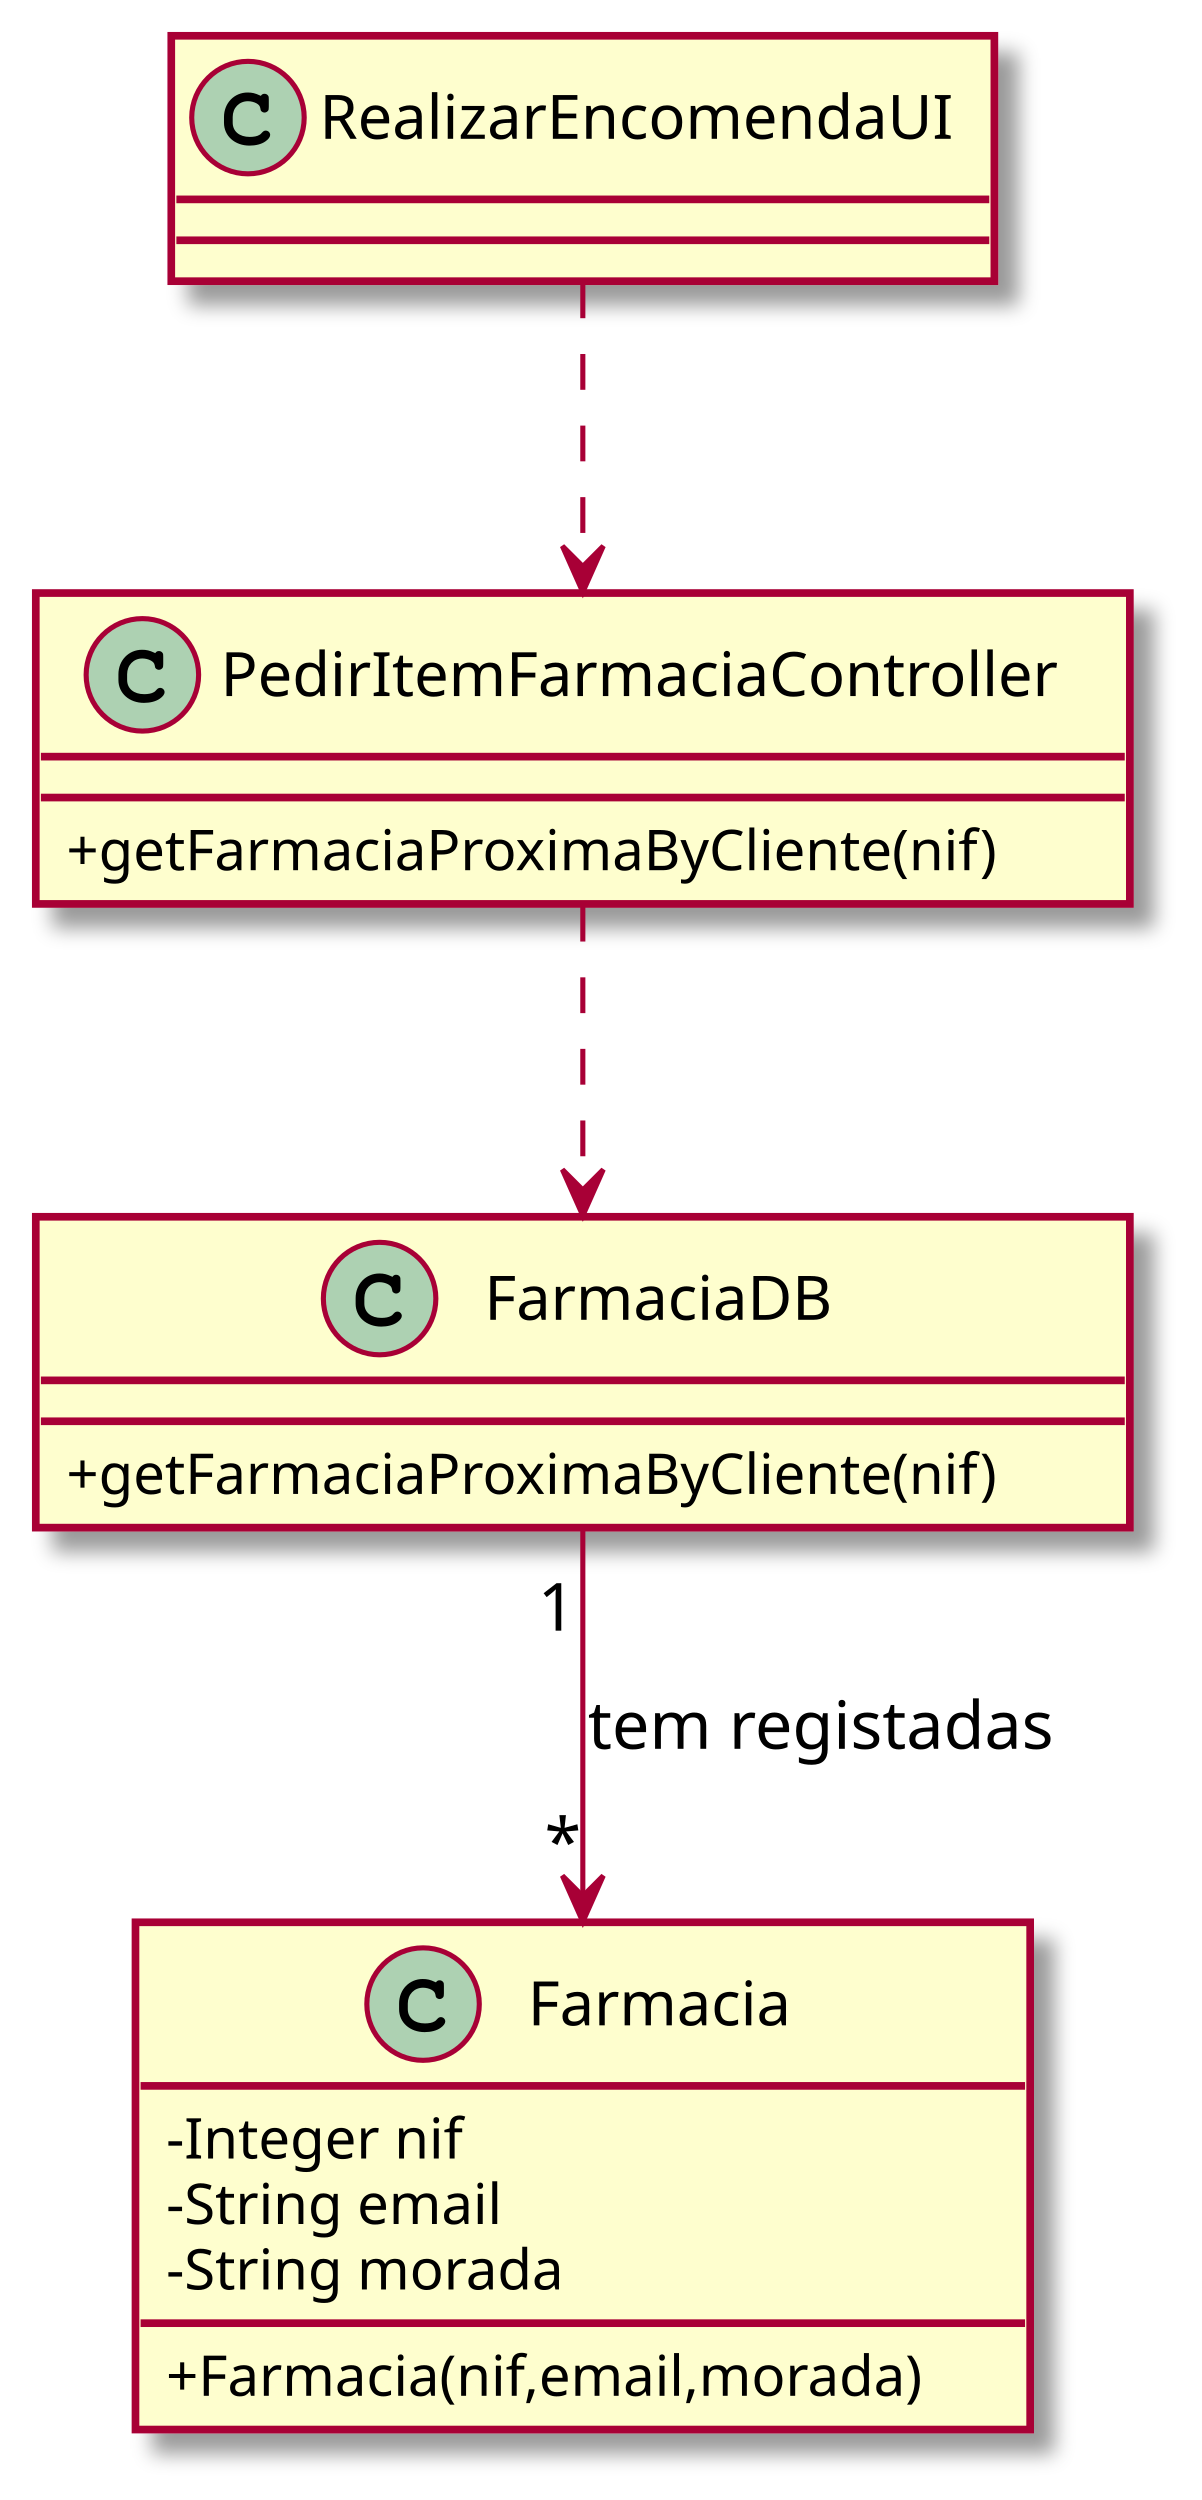
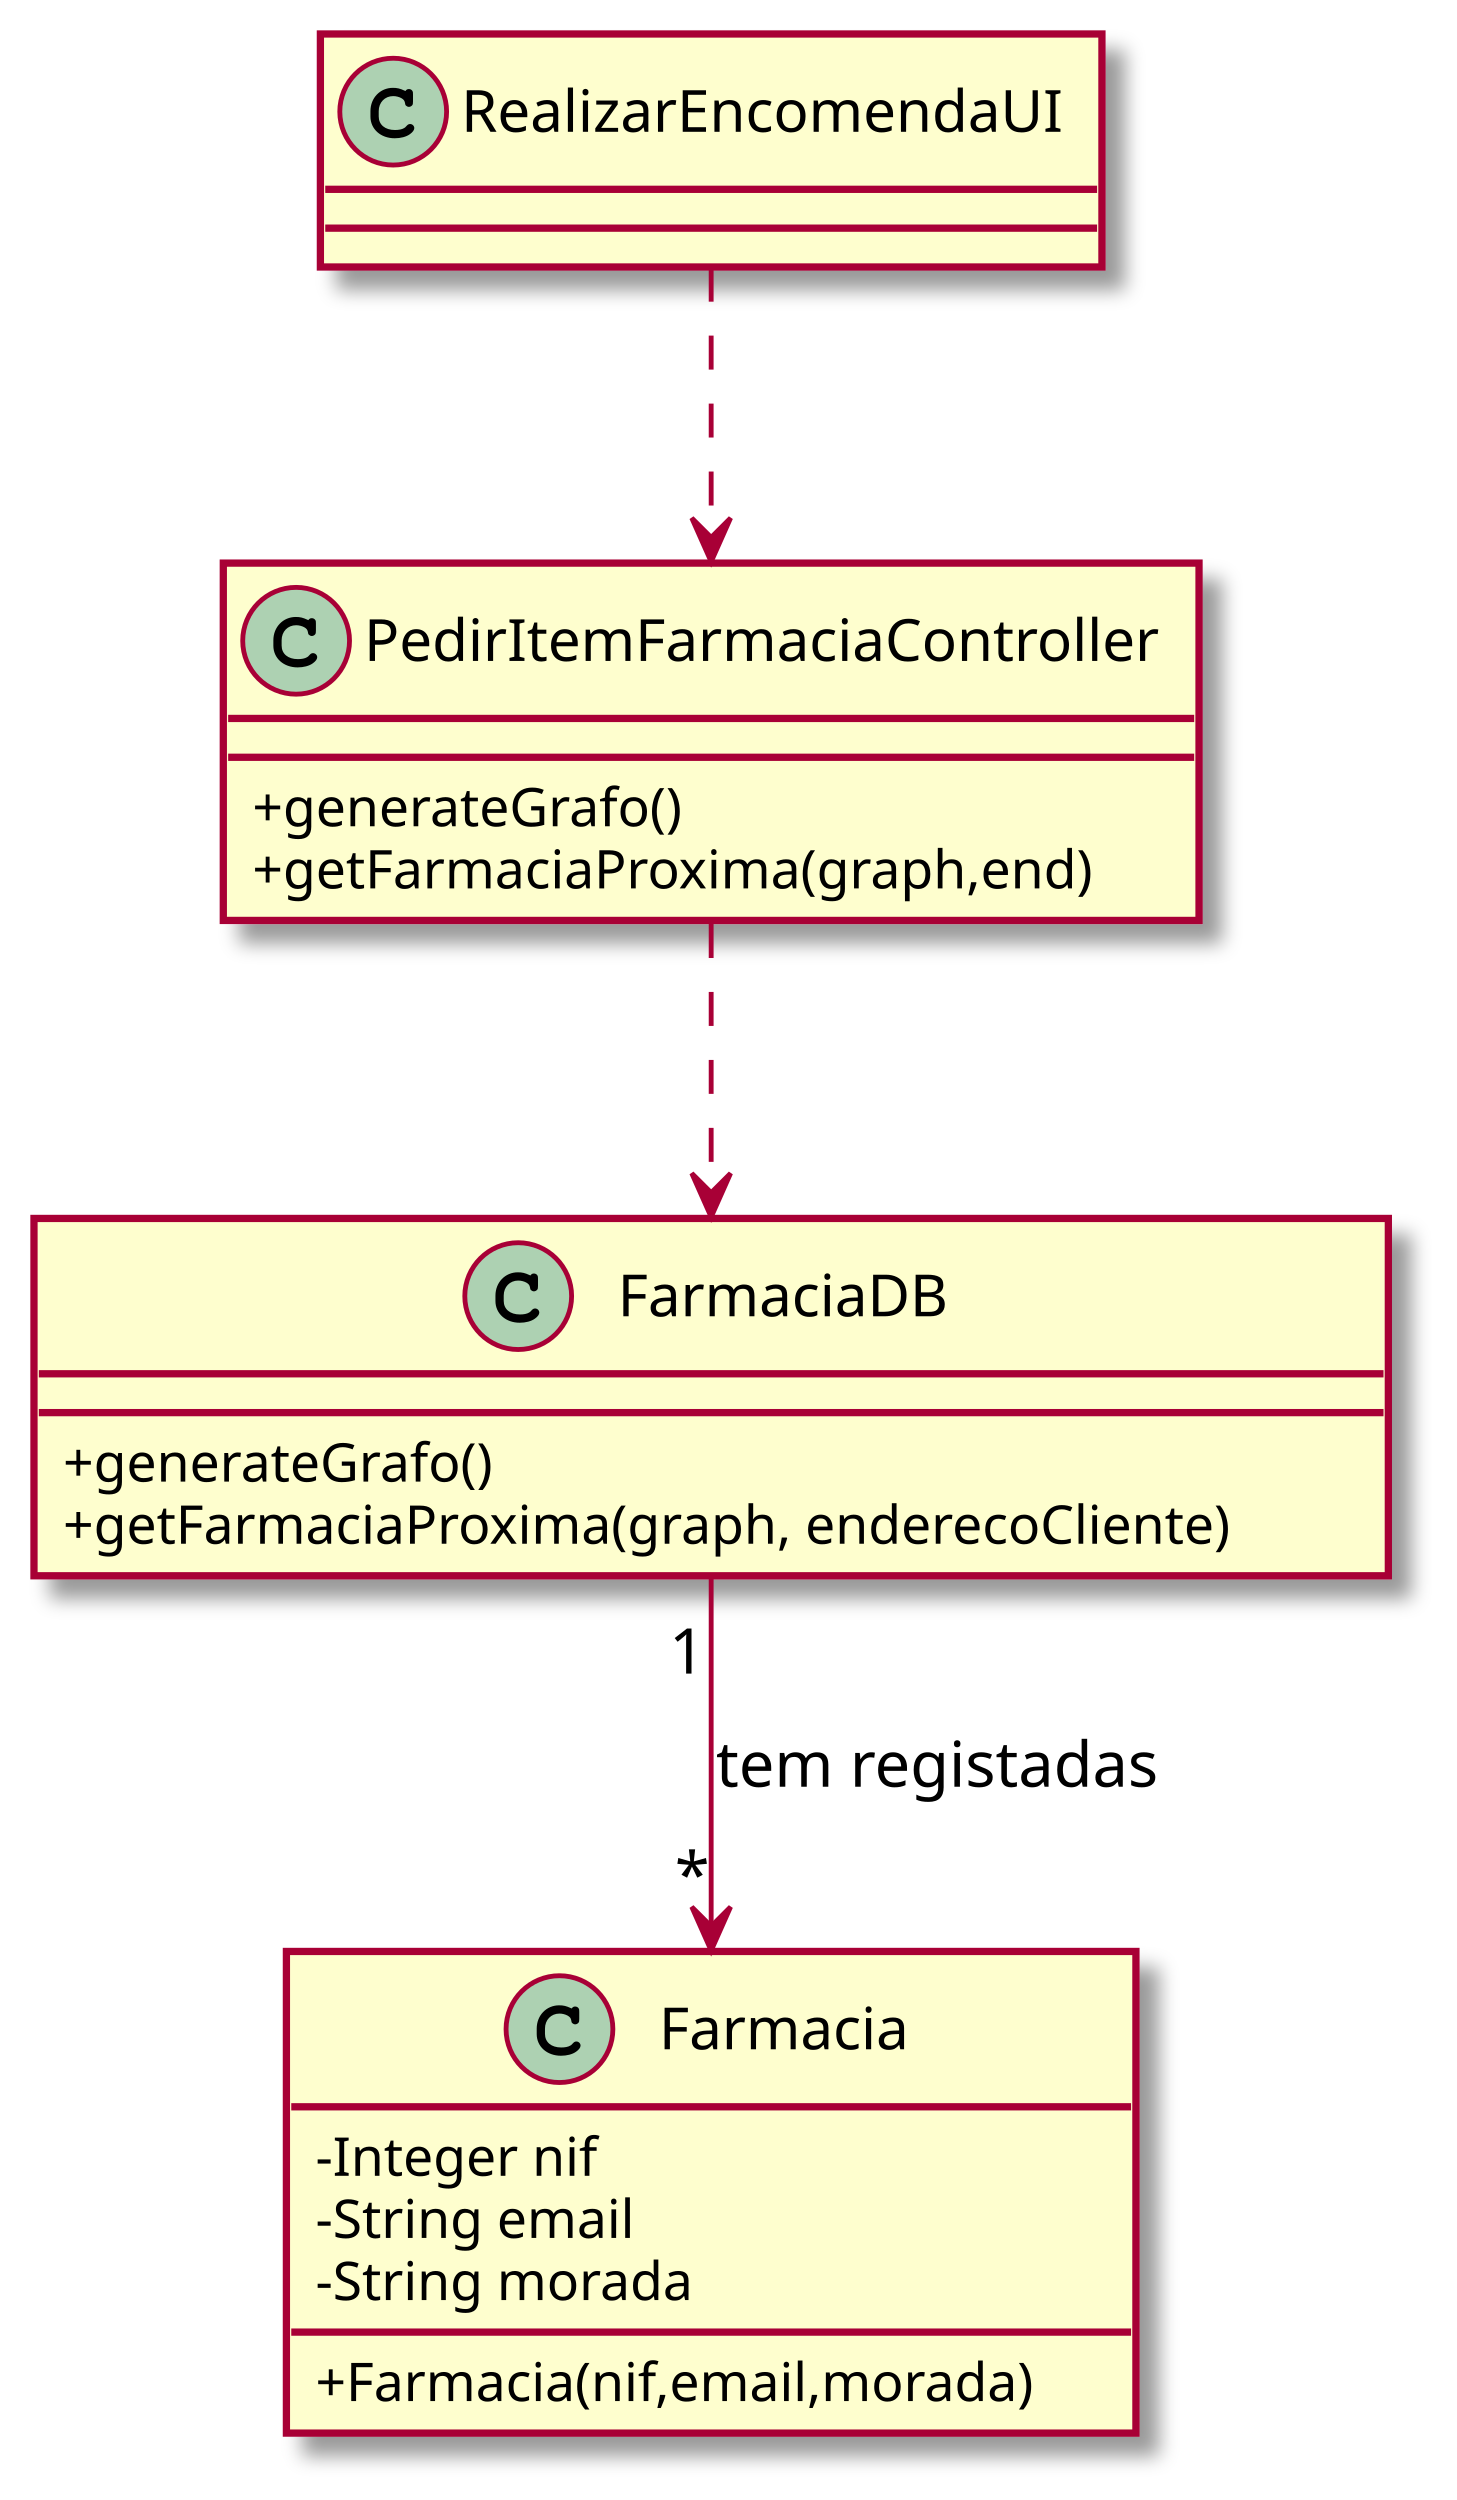
- <svg xmlns="http://www.w3.org/2000/svg" contentScriptType="application/ecmascript" contentStyleType="text/css" height="489px" preserveAspectRatio="none" style="width:235px;height:489px;" version="1.1" viewBox="0 0 235 489" width="235px" zoomAndPan="magnify">
+ <svg xmlns="http://www.w3.org/2000/svg" contentScriptType="application/ecmascript" contentStyleType="text/css" height="515px" preserveAspectRatio="none" style="width:300px;height:515px;" version="1.1" viewBox="0 0 300 515" width="300px" zoomAndPan="magnify">
  <defs>
-     <filter height="300%" id="f11uqzg6xuetig" width="300%" x="-1" y="-1">
+     <filter height="300%" id="f1j81t9q7y0t9o" width="300%" x="-1" y="-1">
      <feGaussianBlur result="blurOut" stdDeviation="2.0" />
      <feColorMatrix in="blurOut" result="blurOut2" type="matrix" values="0 0 0 0 0 0 0 0 0 0 0 0 0 0 0 0 0 0 .4 0" />
      <feOffset dx="4.0" dy="4.0" in="blurOut2" result="blurOut3" />
      <feBlend in="SourceGraphic" in2="blurOut3" mode="normal" />
    </filter>
  </defs>
  <g>
-     <rect codeLine="3" fill="#FEFECE" filter="url(#f11uqzg6xuetig)" height="60.805" id="FarmaciaDB" style="stroke:#A80036;stroke-width:1.5;" width="214" x="7" y="238" />
-     <ellipse cx="74.25" cy="254" fill="#ADD1B2" rx="11" ry="11" style="stroke:#A80036;stroke-width:1.0;" />
-     <path d="M76.594,249.672 C75.656,249.234 75.062,249.094 74.188,249.094 C71.562,249.094 69.562,251.172 69.562,253.891 L69.562,255.016 C69.562,257.594 71.672,259.484 74.562,259.484 C75.781,259.484 76.938,259.188 77.688,258.641 C78.266,258.234 78.594,257.781 78.594,257.391 C78.594,256.938 78.203,256.547 77.734,256.547 C77.516,256.547 77.312,256.625 77.125,256.812 C76.672,257.297 76.672,257.297 76.484,257.391 C76.062,257.656 75.375,257.781 74.609,257.781 C72.562,257.781 71.266,256.688 71.266,254.984 L71.266,253.891 C71.266,252.109 72.516,250.797 74.25,250.797 C74.828,250.797 75.438,250.953 75.906,251.203 C76.391,251.484 76.562,251.703 76.656,252.109 C76.719,252.516 76.75,252.641 76.891,252.766 C77.031,252.906 77.266,253.016 77.484,253.016 C77.75,253.016 78.016,252.875 78.188,252.656 C78.297,252.5 78.328,252.312 78.328,251.891 L78.328,250.469 C78.328,250.031 78.312,249.906 78.219,249.75 C78.062,249.484 77.781,249.344 77.484,249.344 C77.188,249.344 76.984,249.438 76.766,249.75 L76.594,249.672 Z " fill="#000000" />
-     <text fill="#000000" font-family="sans-serif" font-size="12" lengthAdjust="spacing" textLength="71" x="94.75" y="258.154">FarmaciaDB</text>
-     <line style="stroke:#A80036;stroke-width:1.5;" x1="8" x2="220" y1="270" y2="270" />
-     <line style="stroke:#A80036;stroke-width:1.5;" x1="8" x2="220" y1="278" y2="278" />
-     <text fill="#000000" font-family="sans-serif" font-size="11" lengthAdjust="spacing" textLength="202" x="13" y="292.21">+getFarmaciaProximaByCliente(nif)</text>
-     <rect codeLine="7" fill="#FEFECE" filter="url(#f11uqzg6xuetig)" height="99.219" id="Farmacia" style="stroke:#A80036;stroke-width:1.5;" width="175" x="26.5" y="376" />
-     <ellipse cx="82.75" cy="392" fill="#ADD1B2" rx="11" ry="11" style="stroke:#A80036;stroke-width:1.0;" />
-     <path d="M85.094,387.672 C84.156,387.234 83.562,387.094 82.688,387.094 C80.062,387.094 78.062,389.172 78.062,391.891 L78.062,393.016 C78.062,395.594 80.172,397.484 83.062,397.484 C84.281,397.484 85.438,397.188 86.188,396.641 C86.766,396.234 87.094,395.781 87.094,395.391 C87.094,394.938 86.703,394.547 86.234,394.547 C86.016,394.547 85.812,394.625 85.625,394.812 C85.172,395.297 85.172,395.297 84.984,395.391 C84.562,395.656 83.875,395.781 83.109,395.781 C81.062,395.781 79.766,394.688 79.766,392.984 L79.766,391.891 C79.766,390.109 81.016,388.797 82.75,388.797 C83.328,388.797 83.938,388.953 84.406,389.203 C84.891,389.484 85.062,389.703 85.156,390.109 C85.219,390.516 85.25,390.641 85.391,390.766 C85.531,390.906 85.766,391.016 85.984,391.016 C86.25,391.016 86.516,390.875 86.688,390.656 C86.797,390.5 86.828,390.312 86.828,389.891 L86.828,388.469 C86.828,388.031 86.812,387.906 86.719,387.75 C86.562,387.484 86.281,387.344 85.984,387.344 C85.688,387.344 85.484,387.438 85.266,387.75 L85.094,387.672 Z " fill="#000000" />
-     <text fill="#000000" font-family="sans-serif" font-size="12" lengthAdjust="spacing" textLength="54" x="103.25" y="396.154">Farmacia</text>
-     <line style="stroke:#A80036;stroke-width:1.5;" x1="27.5" x2="200.5" y1="408" y2="408" />
-     <text fill="#000000" font-family="sans-serif" font-size="11" lengthAdjust="spacing" textLength="63" x="32.5" y="422.21">-Integer nif</text>
-     <text fill="#000000" font-family="sans-serif" font-size="11" lengthAdjust="spacing" textLength="73" x="32.5" y="435.015">-String email</text>
-     <text fill="#000000" font-family="sans-serif" font-size="11" lengthAdjust="spacing" textLength="84" x="32.5" y="447.82">-String morada</text>
-     <line style="stroke:#A80036;stroke-width:1.5;" x1="27.5" x2="200.5" y1="454.414" y2="454.414" />
-     <text fill="#000000" font-family="sans-serif" font-size="11" lengthAdjust="spacing" textLength="163" x="32.5" y="468.625">+Farmacia(nif,email,morada)</text>
-     <rect codeLine="14" fill="#FEFECE" filter="url(#f11uqzg6xuetig)" height="60.805" id="PedirItemFarmaciaController" style="stroke:#A80036;stroke-width:1.5;" width="214" x="7" y="116" />
-     <ellipse cx="27.85" cy="132" fill="#ADD1B2" rx="11" ry="11" style="stroke:#A80036;stroke-width:1.0;" />
-     <path d="M30.194,127.672 C29.256,127.234 28.663,127.094 27.788,127.094 C25.163,127.094 23.163,129.172 23.163,131.891 L23.163,133.016 C23.163,135.594 25.272,137.484 28.163,137.484 C29.381,137.484 30.538,137.188 31.288,136.641 C31.866,136.234 32.194,135.781 32.194,135.391 C32.194,134.938 31.803,134.547 31.334,134.547 C31.116,134.547 30.913,134.625 30.725,134.812 C30.272,135.297 30.272,135.297 30.084,135.391 C29.663,135.656 28.975,135.781 28.209,135.781 C26.163,135.781 24.866,134.688 24.866,132.984 L24.866,131.891 C24.866,130.109 26.116,128.797 27.85,128.797 C28.428,128.797 29.038,128.953 29.506,129.203 C29.991,129.484 30.163,129.703 30.256,130.109 C30.319,130.516 30.35,130.641 30.491,130.766 C30.631,130.906 30.866,131.016 31.084,131.016 C31.35,131.016 31.616,130.875 31.788,130.656 C31.897,130.5 31.928,130.312 31.928,129.891 L31.928,128.469 C31.928,128.031 31.913,127.906 31.819,127.75 C31.663,127.484 31.381,127.344 31.084,127.344 C30.788,127.344 30.584,127.438 30.366,127.75 L30.194,127.672 Z " fill="#000000" />
-     <text fill="#000000" font-family="sans-serif" font-size="12" lengthAdjust="spacing" textLength="169" x="43.15" y="136.154">PedirItemFarmaciaController</text>
-     <line style="stroke:#A80036;stroke-width:1.5;" x1="8" x2="220" y1="148" y2="148" />
-     <line style="stroke:#A80036;stroke-width:1.5;" x1="8" x2="220" y1="156" y2="156" />
-     <text fill="#000000" font-family="sans-serif" font-size="11" lengthAdjust="spacing" textLength="202" x="13" y="170.21">+getFarmaciaProximaByCliente(nif)</text>
-     <rect codeLine="18" fill="#FEFECE" filter="url(#f11uqzg6xuetig)" height="48" id="RealizarEncomendaUI" style="stroke:#A80036;stroke-width:1.5;" width="161" x="33.5" y="7" />
-     <ellipse cx="48.5" cy="23" fill="#ADD1B2" rx="11" ry="11" style="stroke:#A80036;stroke-width:1.0;" />
-     <path d="M50.844,18.672 C49.906,18.234 49.312,18.094 48.438,18.094 C45.812,18.094 43.812,20.172 43.812,22.891 L43.812,24.016 C43.812,26.594 45.922,28.484 48.812,28.484 C50.031,28.484 51.188,28.188 51.938,27.641 C52.516,27.234 52.844,26.781 52.844,26.391 C52.844,25.938 52.453,25.547 51.984,25.547 C51.766,25.547 51.562,25.625 51.375,25.812 C50.922,26.297 50.922,26.297 50.734,26.391 C50.312,26.656 49.625,26.781 48.859,26.781 C46.812,26.781 45.516,25.688 45.516,23.984 L45.516,22.891 C45.516,21.109 46.766,19.797 48.5,19.797 C49.078,19.797 49.688,19.953 50.156,20.203 C50.641,20.484 50.812,20.703 50.906,21.109 C50.969,21.516 51,21.641 51.141,21.766 C51.281,21.906 51.516,22.016 51.734,22.016 C52,22.016 52.266,21.875 52.438,21.656 C52.547,21.5 52.578,21.312 52.578,20.891 L52.578,19.469 C52.578,19.031 52.562,18.906 52.469,18.75 C52.312,18.484 52.031,18.344 51.734,18.344 C51.438,18.344 51.234,18.438 51.016,18.75 L50.844,18.672 Z " fill="#000000" />
-     <text fill="#000000" font-family="sans-serif" font-size="12" lengthAdjust="spacing" textLength="129" x="62.5" y="27.154">RealizarEncomendaUI</text>
-     <line style="stroke:#A80036;stroke-width:1.5;" x1="34.5" x2="193.5" y1="39" y2="39" />
-     <line style="stroke:#A80036;stroke-width:1.5;" x1="34.5" x2="193.5" y1="47" y2="47" />
-     <path codeLine="21" d="M114,55.242 C114,71.112 114,92.427 114,110.359 " fill="none" id="RealizarEncomendaUI-to-PedirItemFarmaciaController" style="stroke:#A80036;stroke-width:1.0;stroke-dasharray:7.0,7.0;" />
-     <polygon fill="#A80036" points="114,115.805,118,106.805,114,110.805,110,106.805,114,115.805" style="stroke:#A80036;stroke-width:1.0;" />
-     <path codeLine="22" d="M114,177.163 C114,193.894 114,214.896 114,232.438 " fill="none" id="PedirItemFarmaciaController-to-FarmaciaDB" style="stroke:#A80036;stroke-width:1.0;stroke-dasharray:7.0,7.0;" />
-     <polygon fill="#A80036" points="114,237.762,118,228.762,114,232.762,110,228.762,114,237.762" style="stroke:#A80036;stroke-width:1.0;" />
-     <path codeLine="24" d="M114,299.019 C114,319.274 114,346.737 114,370.807 " fill="none" id="FarmaciaDB-to-Farmacia" style="stroke:#A80036;stroke-width:1.0;" />
-     <polygon fill="#A80036" points="114,375.888,118,366.888,114,370.888,110,366.888,114,375.888" style="stroke:#A80036;stroke-width:1.0;" />
-     <text fill="#000000" font-family="sans-serif" font-size="13" lengthAdjust="spacing" textLength="97" x="115" y="342.067">tem registadas</text>
-     <text fill="#000000" font-family="sans-serif" font-size="13" lengthAdjust="spacing" textLength="8" x="105.175" y="318.961">1</text>
-     <text fill="#000000" font-family="sans-serif" font-size="13" lengthAdjust="spacing" textLength="7" x="106.508" y="364.918">*</text>
+     <rect codeLine="3" fill="#FEFECE" filter="url(#f1j81t9q7y0t9o)" height="73.609" id="FarmaciaDB" style="stroke:#A80036;stroke-width:1.5;" width="279" x="7" y="251" />
+     <ellipse cx="106.75" cy="267" fill="#ADD1B2" rx="11" ry="11" style="stroke:#A80036;stroke-width:1.0;" />
+     <path d="M109.094,262.672 C108.156,262.234 107.562,262.094 106.688,262.094 C104.062,262.094 102.062,264.172 102.062,266.891 L102.062,268.016 C102.062,270.594 104.172,272.484 107.062,272.484 C108.281,272.484 109.438,272.188 110.188,271.641 C110.766,271.234 111.094,270.781 111.094,270.391 C111.094,269.938 110.703,269.547 110.234,269.547 C110.016,269.547 109.812,269.625 109.625,269.812 C109.172,270.297 109.172,270.297 108.984,270.391 C108.562,270.656 107.875,270.781 107.109,270.781 C105.062,270.781 103.766,269.688 103.766,267.984 L103.766,266.891 C103.766,265.109 105.016,263.797 106.75,263.797 C107.328,263.797 107.938,263.953 108.406,264.203 C108.891,264.484 109.062,264.703 109.156,265.109 C109.219,265.516 109.25,265.641 109.391,265.766 C109.531,265.906 109.766,266.016 109.984,266.016 C110.25,266.016 110.516,265.875 110.688,265.656 C110.797,265.5 110.828,265.312 110.828,264.891 L110.828,263.469 C110.828,263.031 110.812,262.906 110.719,262.75 C110.562,262.484 110.281,262.344 109.984,262.344 C109.688,262.344 109.484,262.438 109.266,262.75 L109.094,262.672 Z " fill="#000000" />
+     <text fill="#000000" font-family="sans-serif" font-size="12" lengthAdjust="spacing" textLength="71" x="127.25" y="271.154">FarmaciaDB</text>
+     <line style="stroke:#A80036;stroke-width:1.5;" x1="8" x2="285" y1="283" y2="283" />
+     <line style="stroke:#A80036;stroke-width:1.5;" x1="8" x2="285" y1="291" y2="291" />
+     <text fill="#000000" font-family="sans-serif" font-size="11" lengthAdjust="spacing" textLength="101" x="13" y="305.21">+generateGrafo()</text>
+     <text fill="#000000" font-family="sans-serif" font-size="11" lengthAdjust="spacing" textLength="267" x="13" y="318.015">+getFarmaciaProxima(graph, enderecoCliente)</text>
+     <rect codeLine="8" fill="#FEFECE" filter="url(#f1j81t9q7y0t9o)" height="99.219" id="Farmacia" style="stroke:#A80036;stroke-width:1.5;" width="175" x="59" y="402" />
+     <ellipse cx="115.25" cy="418" fill="#ADD1B2" rx="11" ry="11" style="stroke:#A80036;stroke-width:1.0;" />
+     <path d="M117.594,413.672 C116.656,413.234 116.062,413.094 115.188,413.094 C112.562,413.094 110.562,415.172 110.562,417.891 L110.562,419.016 C110.562,421.594 112.672,423.484 115.562,423.484 C116.781,423.484 117.938,423.188 118.688,422.641 C119.266,422.234 119.594,421.781 119.594,421.391 C119.594,420.938 119.203,420.547 118.734,420.547 C118.516,420.547 118.312,420.625 118.125,420.812 C117.672,421.297 117.672,421.297 117.484,421.391 C117.062,421.656 116.375,421.781 115.609,421.781 C113.562,421.781 112.266,420.688 112.266,418.984 L112.266,417.891 C112.266,416.109 113.516,414.797 115.25,414.797 C115.828,414.797 116.438,414.953 116.906,415.203 C117.391,415.484 117.562,415.703 117.656,416.109 C117.719,416.516 117.75,416.641 117.891,416.766 C118.031,416.906 118.266,417.016 118.484,417.016 C118.75,417.016 119.016,416.875 119.188,416.656 C119.297,416.5 119.328,416.312 119.328,415.891 L119.328,414.469 C119.328,414.031 119.312,413.906 119.219,413.75 C119.062,413.484 118.781,413.344 118.484,413.344 C118.188,413.344 117.984,413.438 117.766,413.75 L117.594,413.672 Z " fill="#000000" />
+     <text fill="#000000" font-family="sans-serif" font-size="12" lengthAdjust="spacing" textLength="54" x="135.75" y="422.154">Farmacia</text>
+     <line style="stroke:#A80036;stroke-width:1.5;" x1="60" x2="233" y1="434" y2="434" />
+     <text fill="#000000" font-family="sans-serif" font-size="11" lengthAdjust="spacing" textLength="63" x="65" y="448.21">-Integer nif</text>
+     <text fill="#000000" font-family="sans-serif" font-size="11" lengthAdjust="spacing" textLength="73" x="65" y="461.015">-String email</text>
+     <text fill="#000000" font-family="sans-serif" font-size="11" lengthAdjust="spacing" textLength="84" x="65" y="473.82">-String morada</text>
+     <line style="stroke:#A80036;stroke-width:1.5;" x1="60" x2="233" y1="480.414" y2="480.414" />
+     <text fill="#000000" font-family="sans-serif" font-size="11" lengthAdjust="spacing" textLength="163" x="65" y="494.625">+Farmacia(nif,email,morada)</text>
+     <rect codeLine="15" fill="#FEFECE" filter="url(#f1j81t9q7y0t9o)" height="73.609" id="PedirItemFarmaciaController" style="stroke:#A80036;stroke-width:1.5;" width="201" x="46" y="116" />
+     <ellipse cx="61" cy="132" fill="#ADD1B2" rx="11" ry="11" style="stroke:#A80036;stroke-width:1.0;" />
+     <path d="M63.344,127.672 C62.406,127.234 61.812,127.094 60.938,127.094 C58.312,127.094 56.312,129.172 56.312,131.891 L56.312,133.016 C56.312,135.594 58.422,137.484 61.312,137.484 C62.531,137.484 63.688,137.188 64.438,136.641 C65.016,136.234 65.344,135.781 65.344,135.391 C65.344,134.938 64.953,134.547 64.484,134.547 C64.266,134.547 64.062,134.625 63.875,134.812 C63.422,135.297 63.422,135.297 63.234,135.391 C62.812,135.656 62.125,135.781 61.359,135.781 C59.312,135.781 58.016,134.688 58.016,132.984 L58.016,131.891 C58.016,130.109 59.266,128.797 61,128.797 C61.578,128.797 62.188,128.953 62.656,129.203 C63.141,129.484 63.312,129.703 63.406,130.109 C63.469,130.516 63.5,130.641 63.641,130.766 C63.781,130.906 64.016,131.016 64.234,131.016 C64.5,131.016 64.766,130.875 64.938,130.656 C65.047,130.5 65.078,130.312 65.078,129.891 L65.078,128.469 C65.078,128.031 65.062,127.906 64.969,127.75 C64.812,127.484 64.531,127.344 64.234,127.344 C63.938,127.344 63.734,127.438 63.516,127.75 L63.344,127.672 Z " fill="#000000" />
+     <text fill="#000000" font-family="sans-serif" font-size="12" lengthAdjust="spacing" textLength="169" x="75" y="136.154">PedirItemFarmaciaController</text>
+     <line style="stroke:#A80036;stroke-width:1.5;" x1="47" x2="246" y1="148" y2="148" />
+     <line style="stroke:#A80036;stroke-width:1.5;" x1="47" x2="246" y1="156" y2="156" />
+     <text fill="#000000" font-family="sans-serif" font-size="11" lengthAdjust="spacing" textLength="101" x="52" y="170.21">+generateGrafo()</text>
+     <text fill="#000000" font-family="sans-serif" font-size="11" lengthAdjust="spacing" textLength="189" x="52" y="183.015">+getFarmaciaProxima(graph,end)</text>
+     <rect codeLine="20" fill="#FEFECE" filter="url(#f1j81t9q7y0t9o)" height="48" id="RealizarEncomendaUI" style="stroke:#A80036;stroke-width:1.5;" width="161" x="66" y="7" />
+     <ellipse cx="81" cy="23" fill="#ADD1B2" rx="11" ry="11" style="stroke:#A80036;stroke-width:1.0;" />
+     <path d="M83.344,18.672 C82.406,18.234 81.812,18.094 80.938,18.094 C78.312,18.094 76.312,20.172 76.312,22.891 L76.312,24.016 C76.312,26.594 78.422,28.484 81.312,28.484 C82.531,28.484 83.688,28.188 84.438,27.641 C85.016,27.234 85.344,26.781 85.344,26.391 C85.344,25.938 84.953,25.547 84.484,25.547 C84.266,25.547 84.062,25.625 83.875,25.812 C83.422,26.297 83.422,26.297 83.234,26.391 C82.812,26.656 82.125,26.781 81.359,26.781 C79.312,26.781 78.016,25.688 78.016,23.984 L78.016,22.891 C78.016,21.109 79.266,19.797 81,19.797 C81.578,19.797 82.188,19.953 82.656,20.203 C83.141,20.484 83.312,20.703 83.406,21.109 C83.469,21.516 83.5,21.641 83.641,21.766 C83.781,21.906 84.016,22.016 84.234,22.016 C84.5,22.016 84.766,21.875 84.938,21.656 C85.047,21.5 85.078,21.312 85.078,20.891 L85.078,19.469 C85.078,19.031 85.062,18.906 84.969,18.75 C84.812,18.484 84.531,18.344 84.234,18.344 C83.938,18.344 83.734,18.438 83.516,18.75 L83.344,18.672 Z " fill="#000000" />
+     <text fill="#000000" font-family="sans-serif" font-size="12" lengthAdjust="spacing" textLength="129" x="95" y="27.154">RealizarEncomendaUI</text>
+     <line style="stroke:#A80036;stroke-width:1.5;" x1="67" x2="226" y1="39" y2="39" />
+     <line style="stroke:#A80036;stroke-width:1.5;" x1="67" x2="226" y1="47" y2="47" />
+     <path codeLine="23" d="M146.5,55.137 C146.5,70.825 146.5,92.003 146.5,110.555 " fill="none" id="RealizarEncomendaUI-to-PedirItemFarmaciaController" style="stroke:#A80036;stroke-width:1.0;stroke-dasharray:7.0,7.0;" />
+     <polygon fill="#A80036" points="146.5,115.711,150.5,106.711,146.5,110.711,142.5,106.711,146.5,115.711" style="stroke:#A80036;stroke-width:1.0;" />
+     <path codeLine="24" d="M146.5,190.343 C146.5,207.35 146.5,227.696 146.5,245.324 " fill="none" id="PedirItemFarmaciaController-to-FarmaciaDB" style="stroke:#A80036;stroke-width:1.0;stroke-dasharray:7.0,7.0;" />
+     <polygon fill="#A80036" points="146.5,250.701,150.5,241.701,146.5,245.701,142.5,241.701,146.5,250.701" style="stroke:#A80036;stroke-width:1.0;" />
+     <path codeLine="26" d="M146.5,325.244 C146.5,346.254 146.5,373.109 146.5,396.561 " fill="none" id="FarmaciaDB-to-Farmacia" style="stroke:#A80036;stroke-width:1.0;" />
+     <polygon fill="#A80036" points="146.5,401.82,150.5,392.82,146.5,396.82,142.5,392.82,146.5,401.82" style="stroke:#A80036;stroke-width:1.0;" />
+     <text fill="#000000" font-family="sans-serif" font-size="13" lengthAdjust="spacing" textLength="97" x="147.5" y="368.067">tem registadas</text>
+     <text fill="#000000" font-family="sans-serif" font-size="13" lengthAdjust="spacing" textLength="8" x="137.838" y="344.765">1</text>
+     <text fill="#000000" font-family="sans-serif" font-size="13" lengthAdjust="spacing" textLength="7" x="139.008" y="390.84">*</text>
  </g>
</svg>
